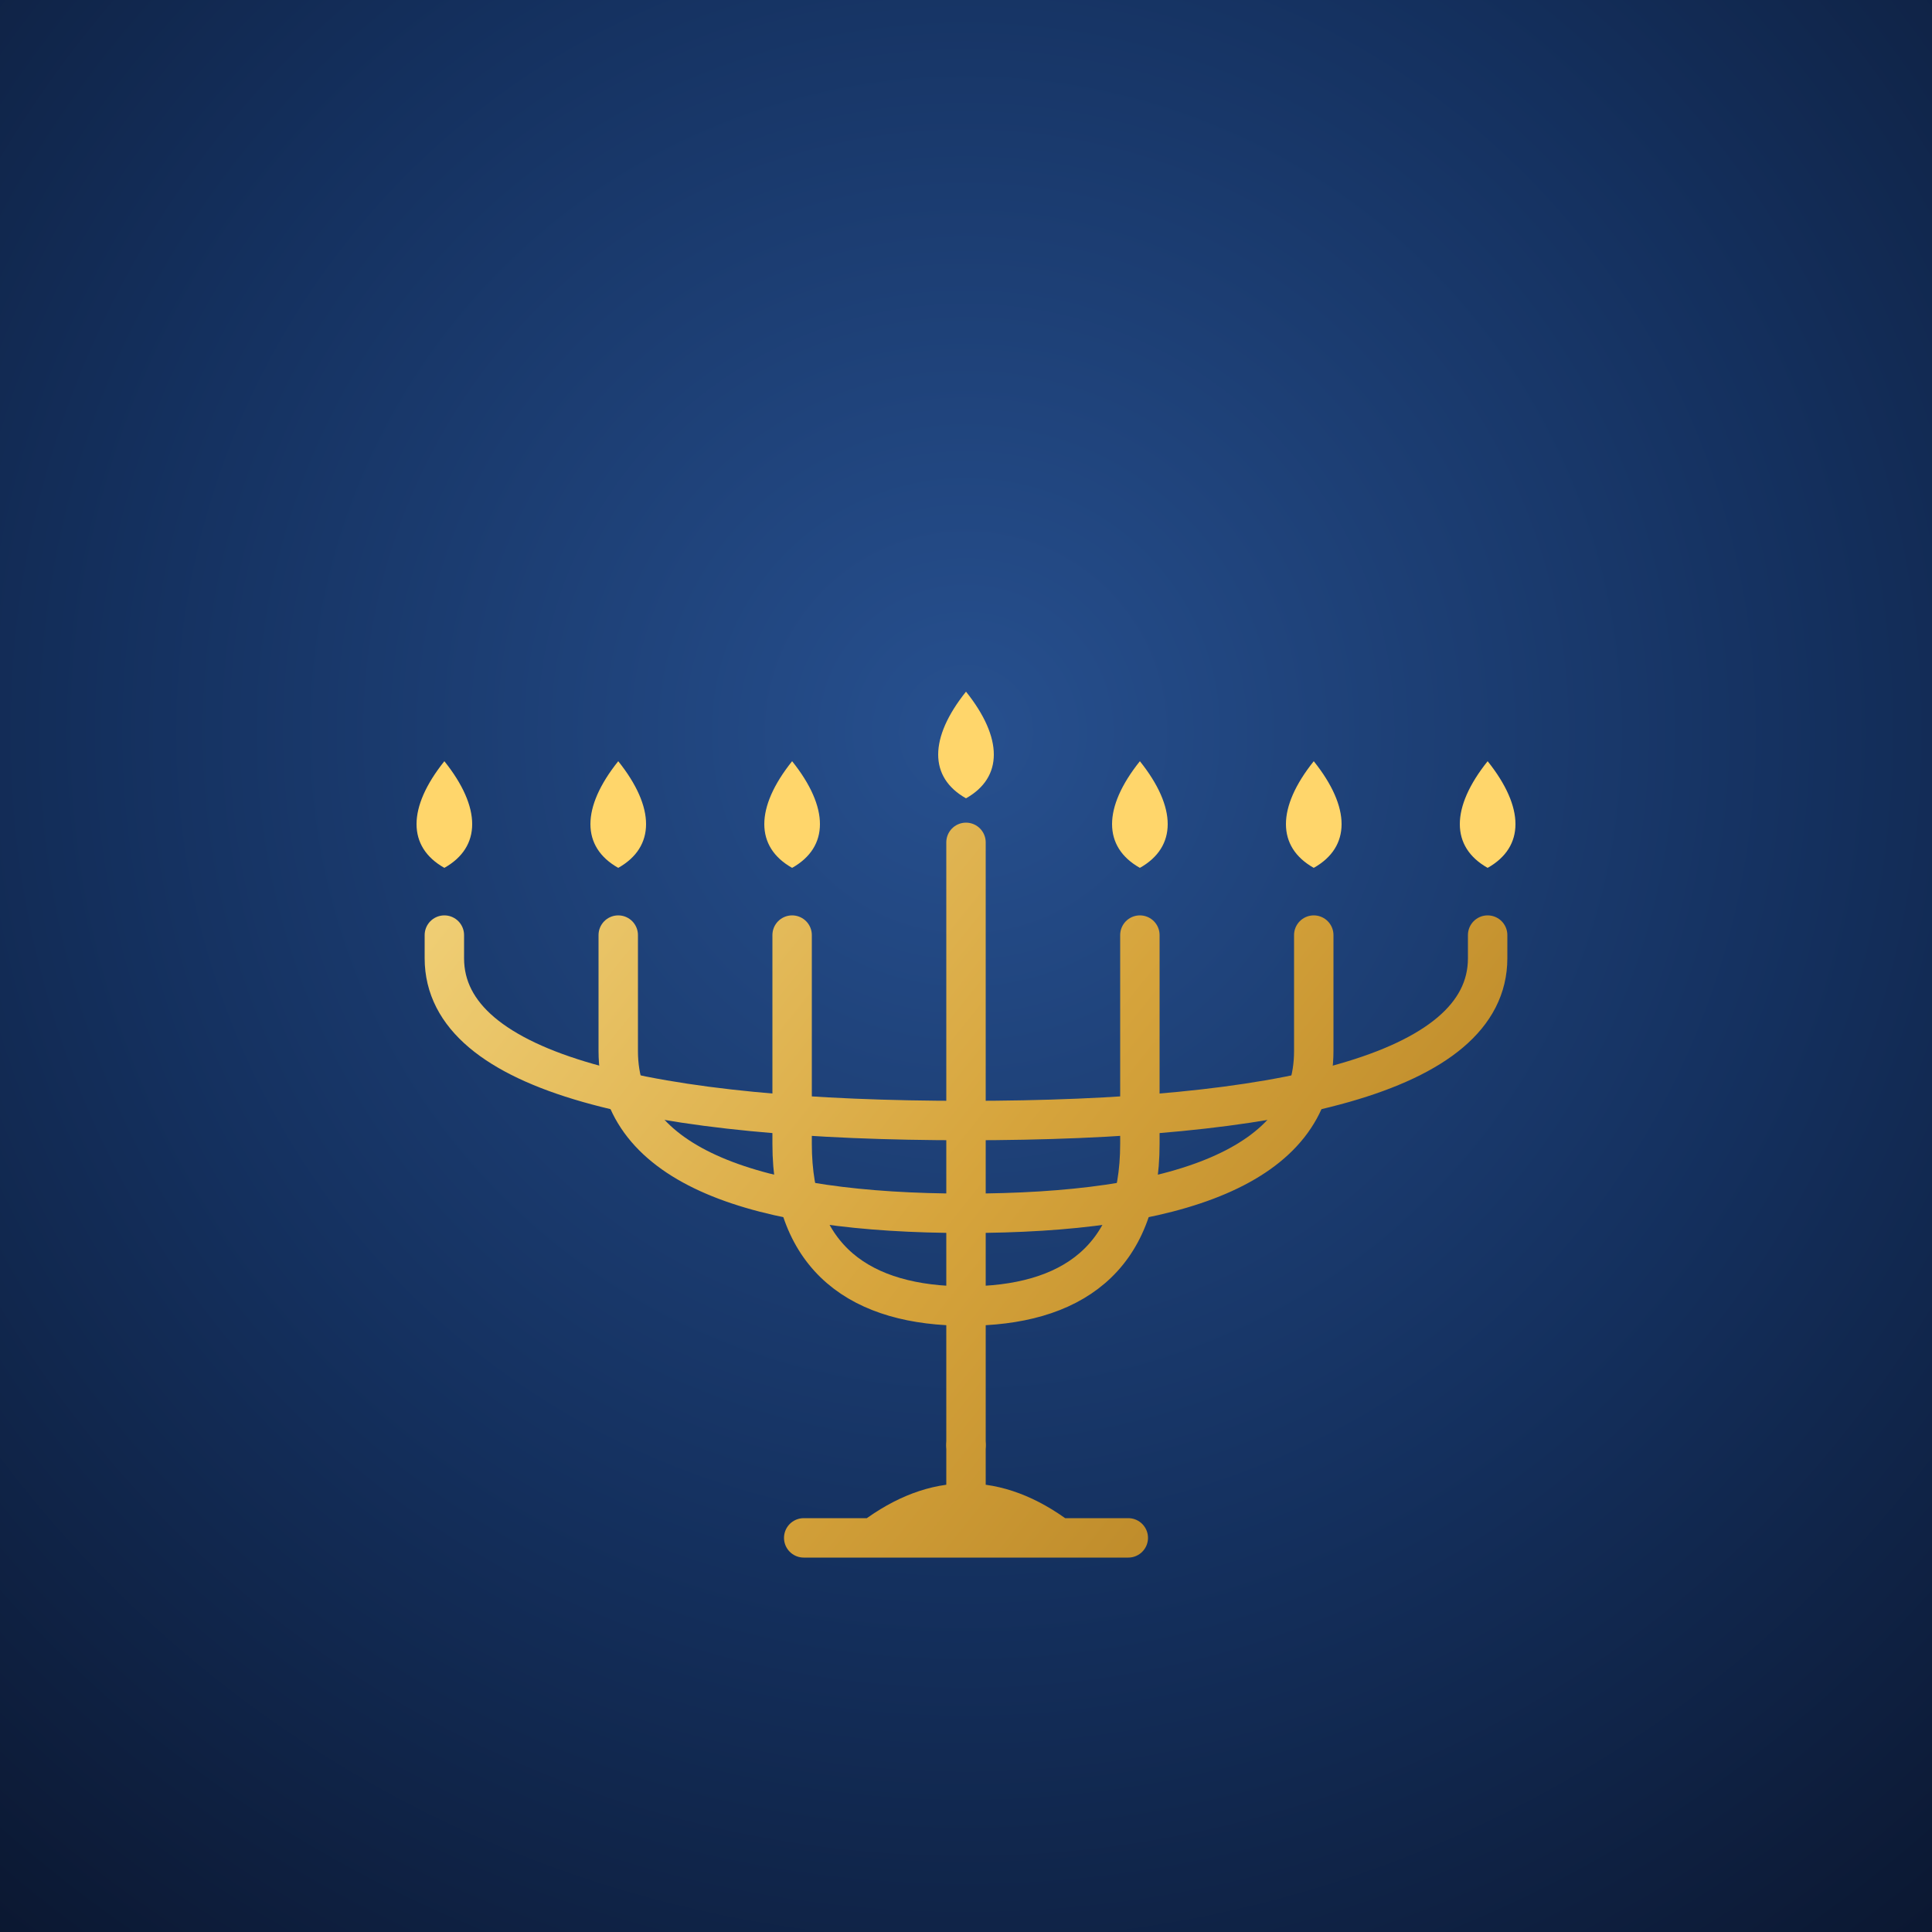
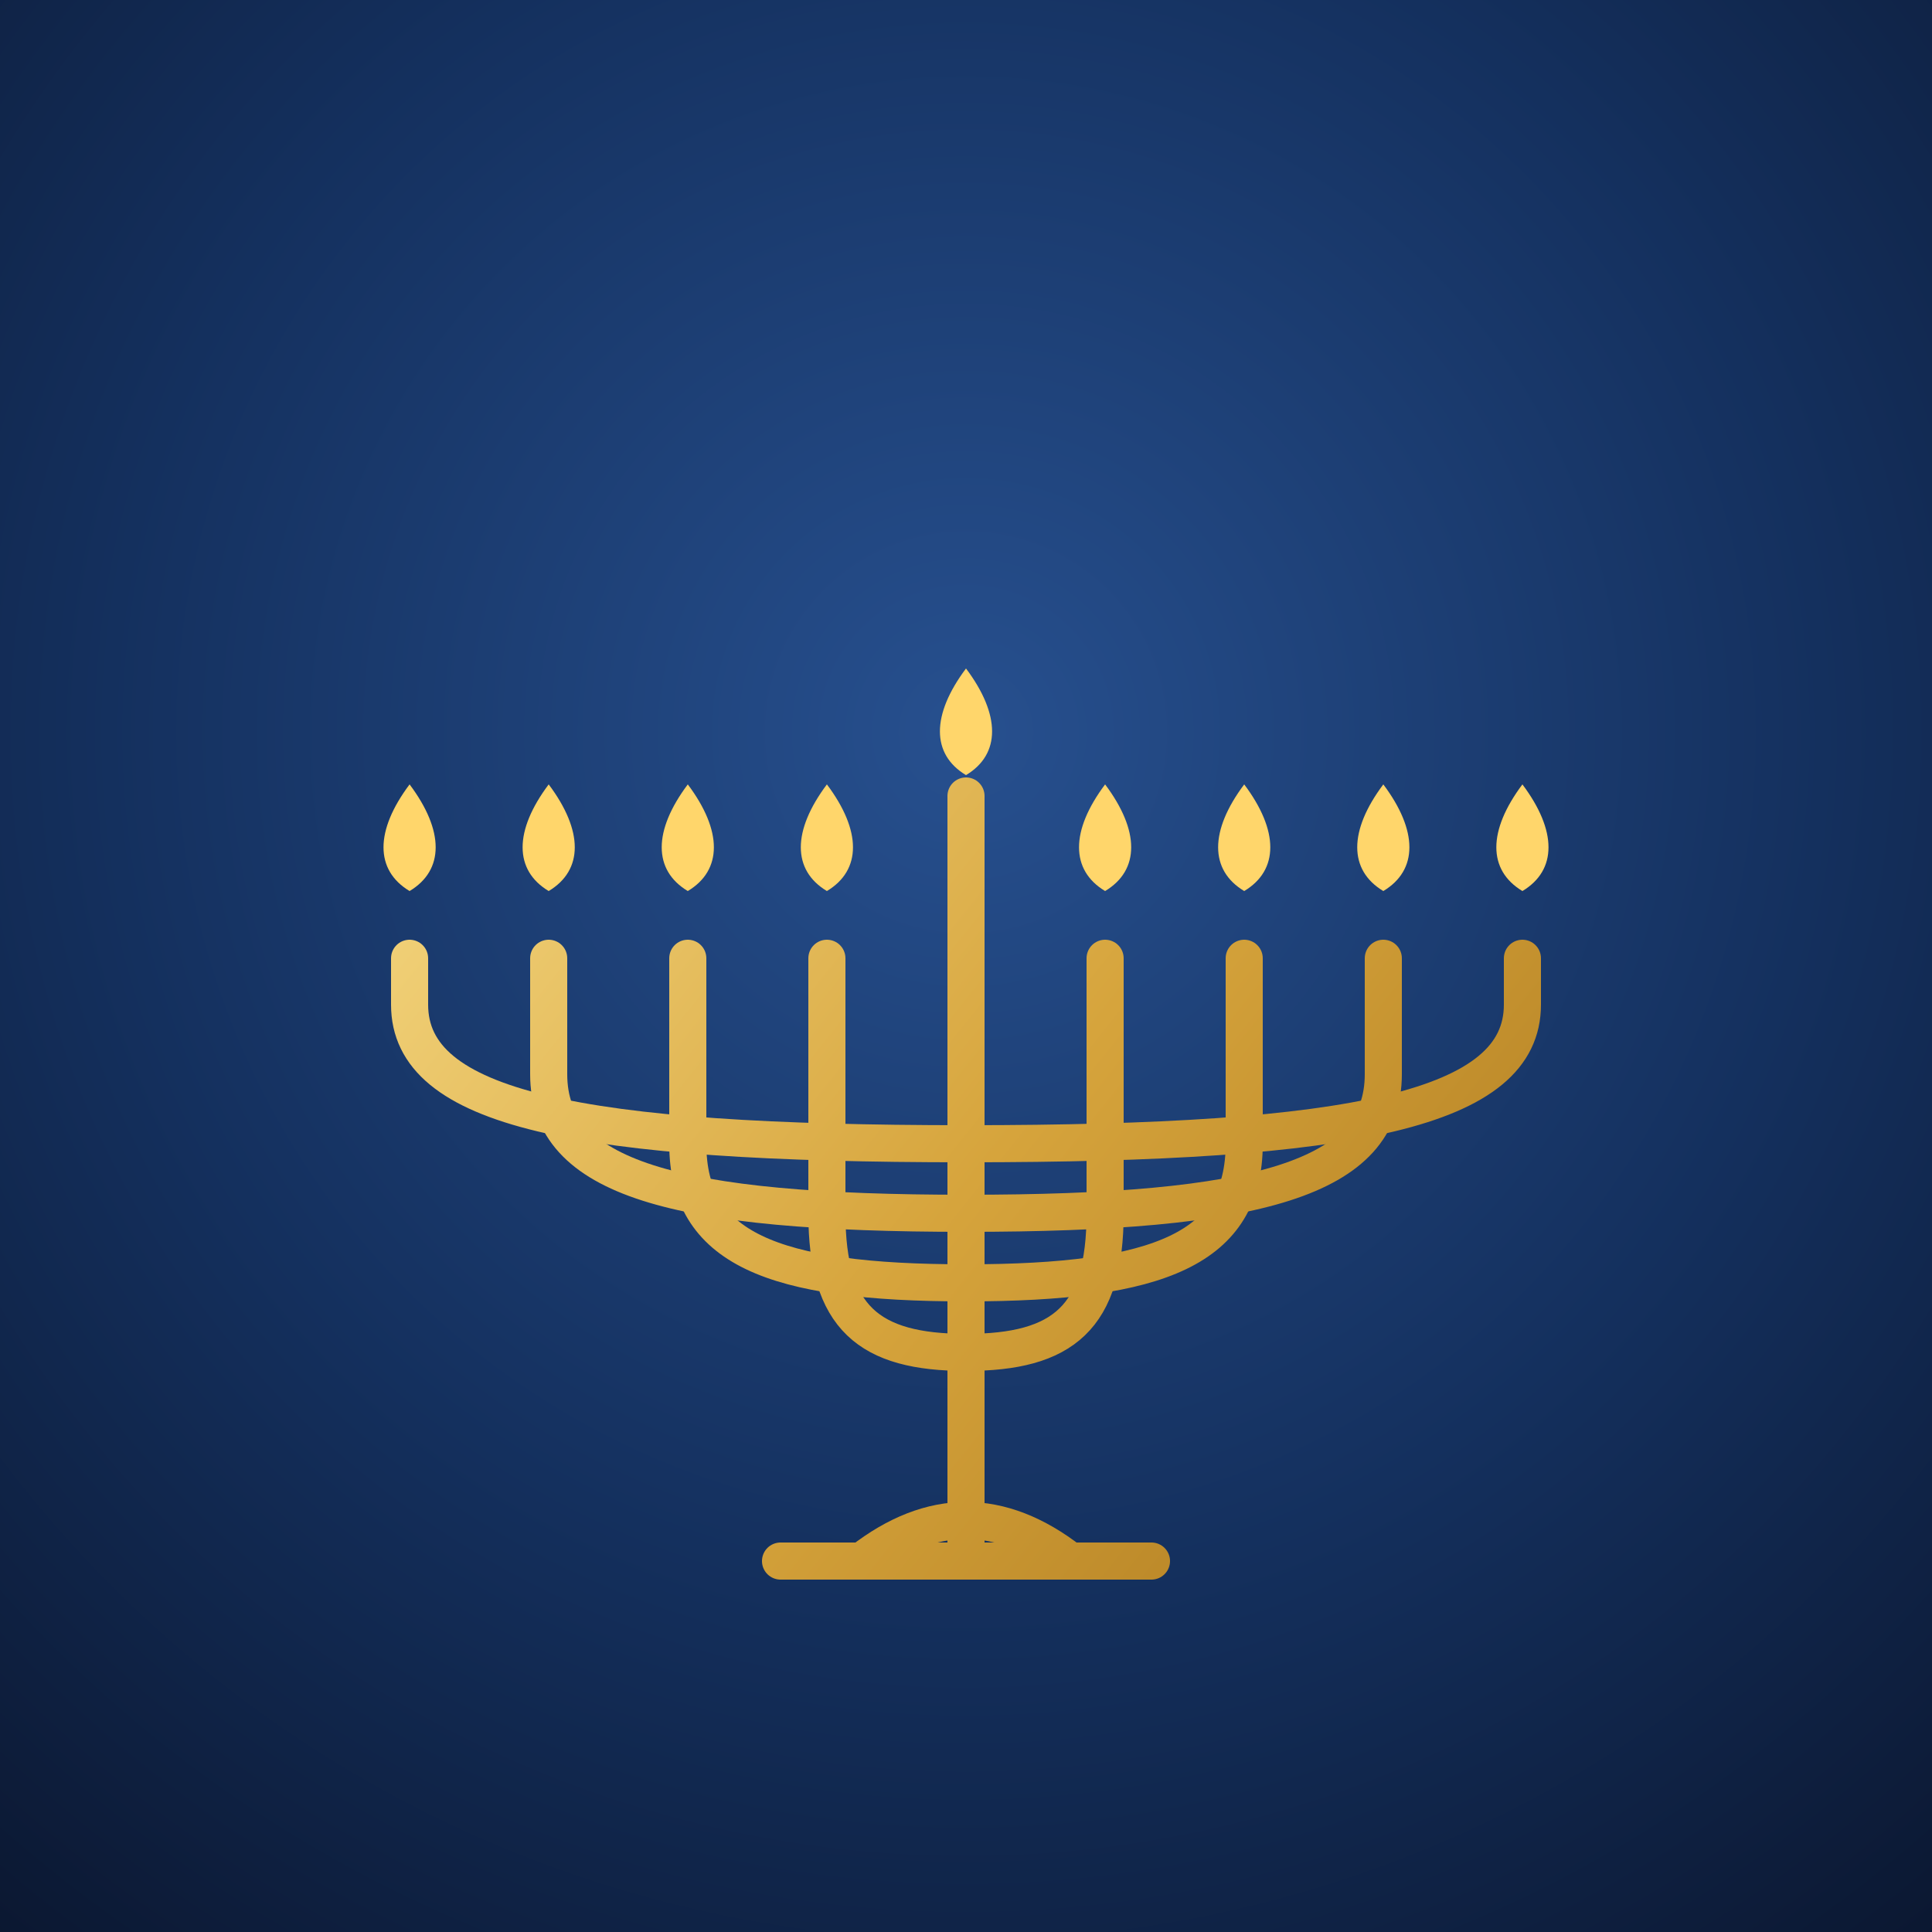
<svg xmlns="http://www.w3.org/2000/svg" viewBox="0 0 100 100">
  <defs>
    <radialGradient id="bg" cx=".5" cy=".38" r=".8">
      <stop offset="0" stop-color="#27508f" />
      <stop offset=".55" stop-color="#14305e" />
      <stop offset="1" stop-color="#0b1730" />
    </radialGradient>
    <linearGradient id="g" gradientUnits="userSpaceOnUse" x1="0" y1="20" x2="100" y2="100">
      <stop offset="0" stop-color="#f6d983" />
      <stop offset=".5" stop-color="#d6a43c" />
      <stop offset="1" stop-color="#a8741a" />
    </linearGradient>
  </defs>
  <rect width="100" height="100" fill="url(#bg)" />
  <g transform="translate(20.00,22.00) scale(0.6)">
-     <g fill="none" stroke="url(#g)" stroke-width="3.4" stroke-linecap="round" stroke-linejoin="round" transform="translate(0,6)">
-       <path d="M50 30V82" />
-       <path d="M50 70 C 41.0 70 35.0 66 35.0 56 V38 M50 70 C 59.0 70 65.0 66 65.0 56 V38" />
-       <path d="M50 62 C 32.0 62 20.0 58 20.0 48 V38 M50 62 C 68.0 62 80.0 58 80.0 48 V38" />
-       <path d="M50 54 C 23.0 54 5.0 50 5.0 40 V38 M50 54 C 77.0 54 95.0 50 95.0 40 V38" />
-       <path d="M36 90H64M42 90 Q50 84 58 90M50 82V90" />
+     <g fill="none" stroke="url(#g)" stroke-width="3.2" stroke-linecap="round" stroke-linejoin="round" transform="translate(0,6)">
+       <path d="M50 26V84" />
+       <path d="M50 74 C 41.6 74 38.0 71 38.0 62 V40 M50 74 C 58.4 74 62.0 71 62.0 62 V40" />
+       <path d="M50 68 C 33.2 68 26.0 65 26.0 56 V40 M50 68 C 66.8 68 74.0 65 74.0 56 V40" />
+       <path d="M50 62 C 24.8 62 14.0 59 14.0 50 V40 M50 62 C 75.2 62 86.0 59 86.0 50 V40" />
+       <path d="M50 56 C 16.4 56 2.0 53 2.0 44 V40 M50 56 C 83.6 56 98.0 53 98.0 44 V40" />
+       <path d="M34 92H66M41 92 Q50 85 59 92M50 84V92" />
    </g>
    <g transform="translate(0,6)">
-       <path d="M5 23c3.2 4 3.2 7.4 0 9.2c-3.2-1.8-3.2-5.2 0-9.2z" fill="#ffd66b" />
-       <path d="M20 23c3.2 4 3.2 7.4 0 9.2c-3.2-1.8-3.2-5.2 0-9.2z" fill="#ffd66b" />
-       <path d="M35 23c3.2 4 3.2 7.4 0 9.2c-3.2-1.8-3.2-5.2 0-9.2z" fill="#ffd66b" />
-       <path d="M50 17c3.2 4 3.2 7.4 0 9.2c-3.2-1.8-3.2-5.2 0-9.2z" fill="#ffd66b" />
-       <path d="M65 23c3.2 4 3.2 7.4 0 9.2c-3.2-1.8-3.2-5.2 0-9.2z" fill="#ffd66b" />
-       <path d="M80 23c3.2 4 3.2 7.4 0 9.2c-3.2-1.8-3.2-5.2 0-9.2z" fill="#ffd66b" />
-       <path d="M95 23c3.2 4 3.2 7.4 0 9.2c-3.2-1.8-3.2-5.2 0-9.2z" fill="#ffd66b" />
+       <path d="M2 25c3 4 3 7.4 0 9.2c-3-1.8-3-5.2 0-9.2z" fill="#ffd66b" />
+       <path d="M14 25c3 4 3 7.4 0 9.2c-3-1.8-3-5.2 0-9.2z" fill="#ffd66b" />
+       <path d="M26 25c3 4 3 7.4 0 9.2c-3-1.8-3-5.2 0-9.2z" fill="#ffd66b" />
+       <path d="M38 25c3 4 3 7.4 0 9.2c-3-1.8-3-5.2 0-9.2z" fill="#ffd66b" />
+       <path d="M50 15c3 4 3 7.4 0 9.2c-3-1.8-3-5.2 0-9.2z" fill="#ffd66b" />
+       <path d="M62 25c3 4 3 7.4 0 9.2c-3-1.8-3-5.2 0-9.2z" fill="#ffd66b" />
+       <path d="M74 25c3 4 3 7.4 0 9.2c-3-1.8-3-5.2 0-9.2z" fill="#ffd66b" />
+       <path d="M86 25c3 4 3 7.4 0 9.2c-3-1.8-3-5.2 0-9.2z" fill="#ffd66b" />
+       <path d="M98 25c3 4 3 7.4 0 9.2c-3-1.8-3-5.2 0-9.2z" fill="#ffd66b" />
    </g>
  </g>
</svg>
